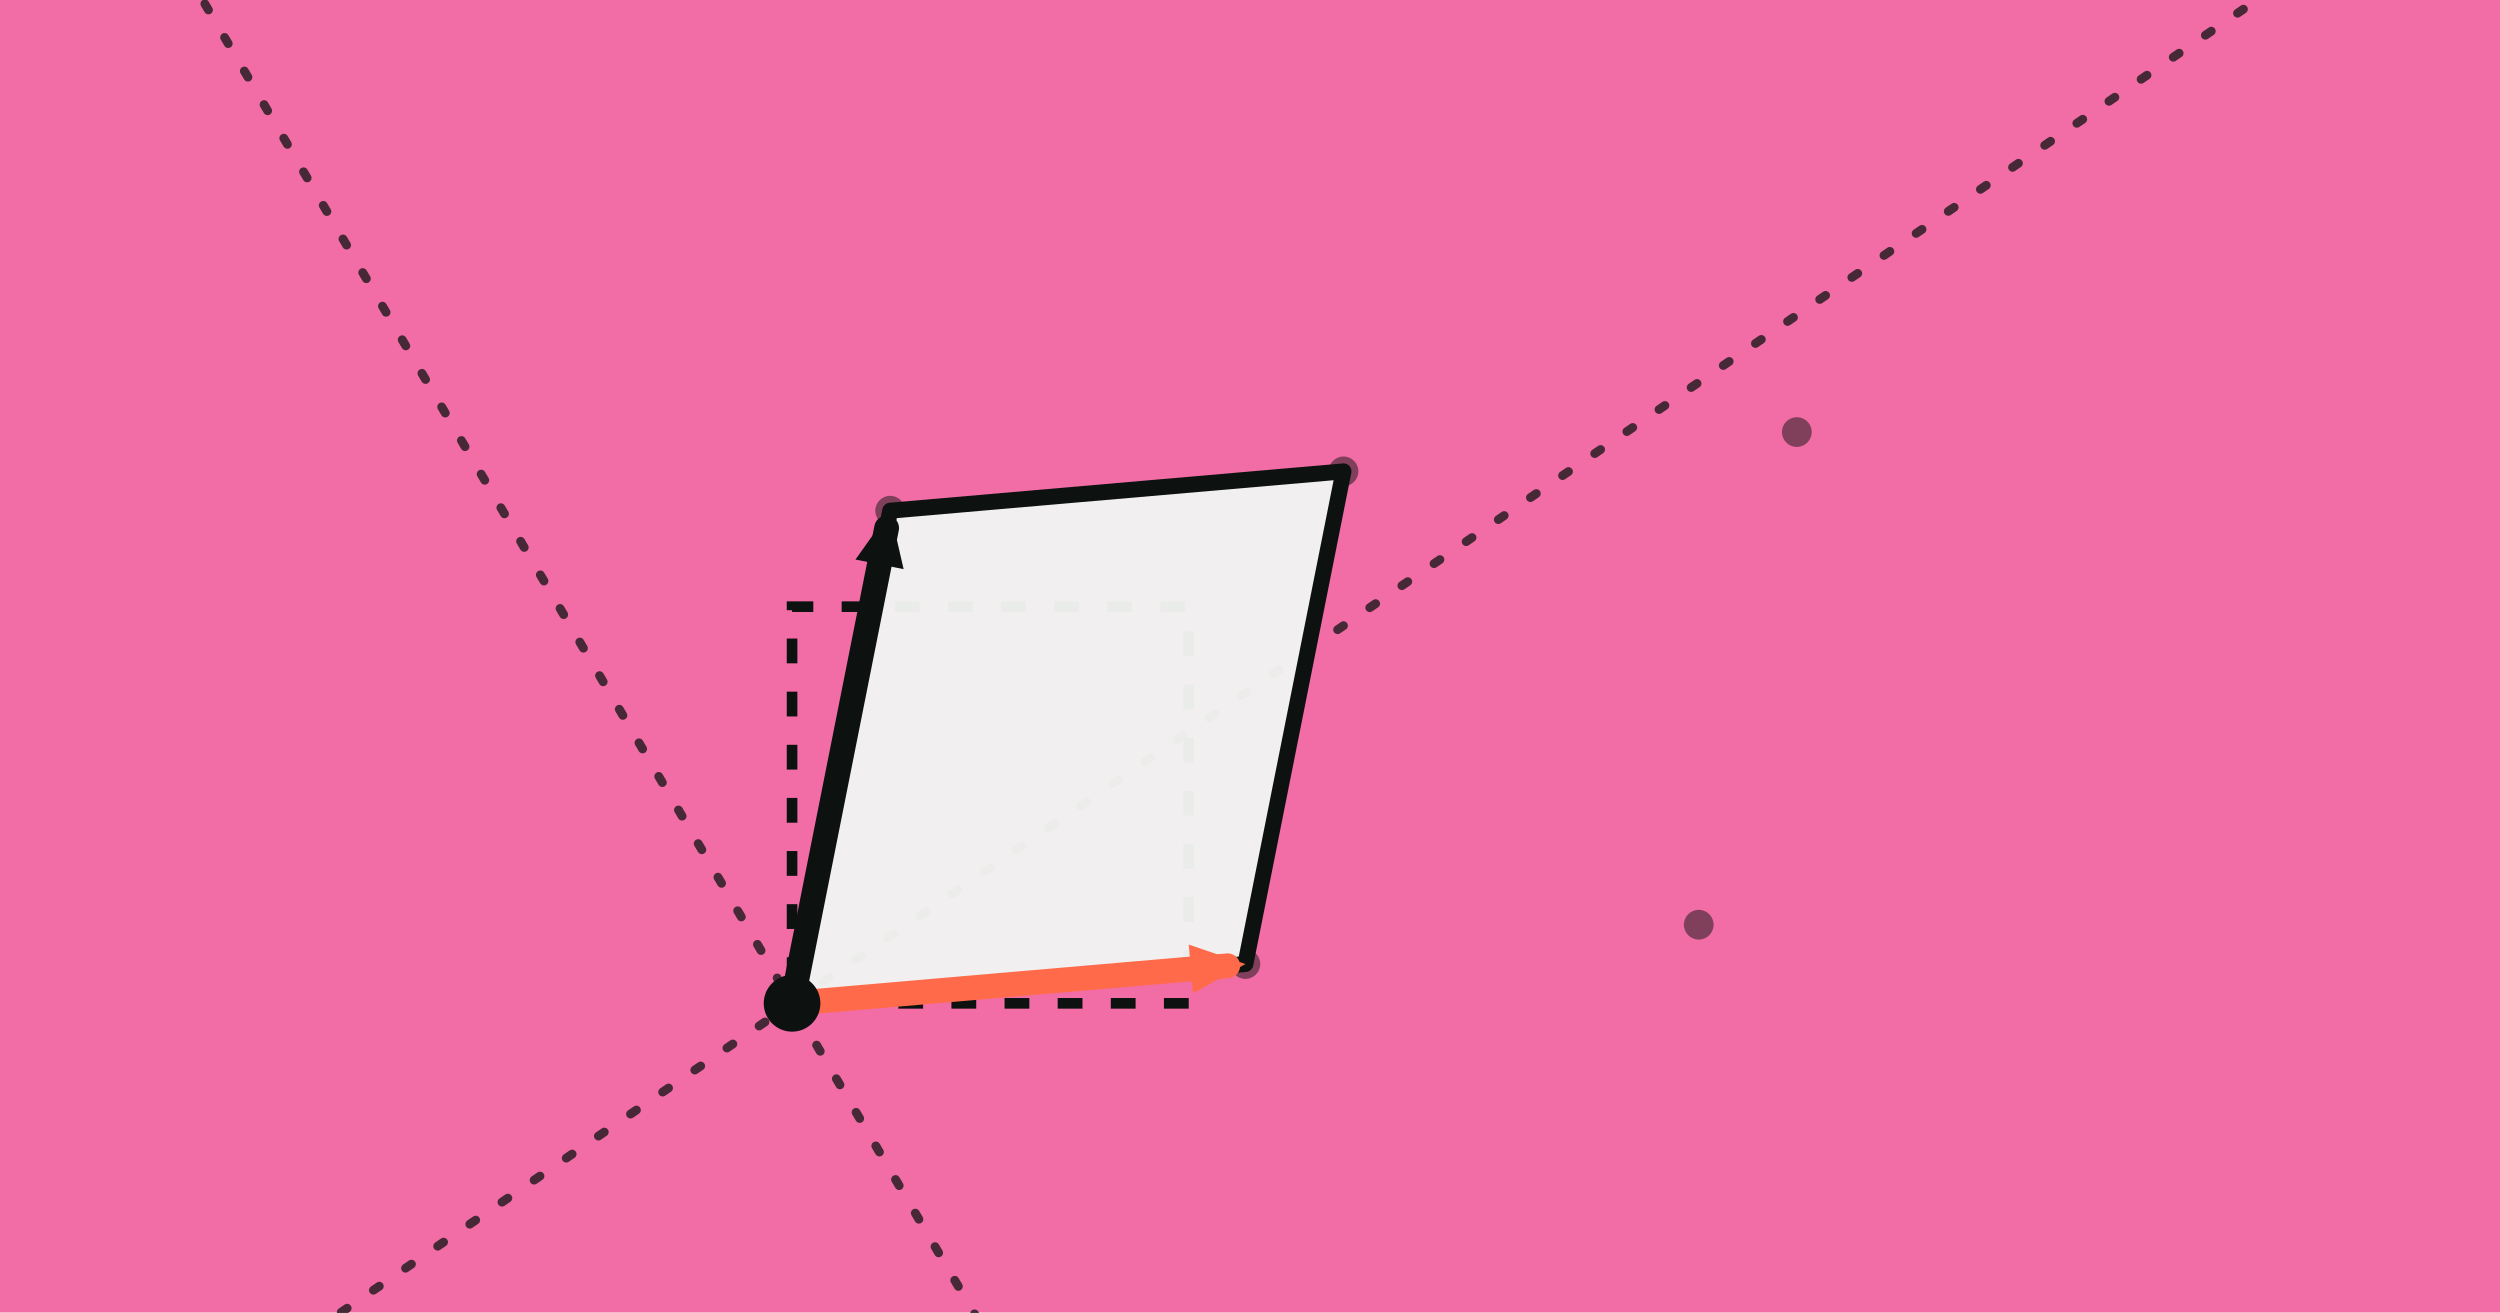
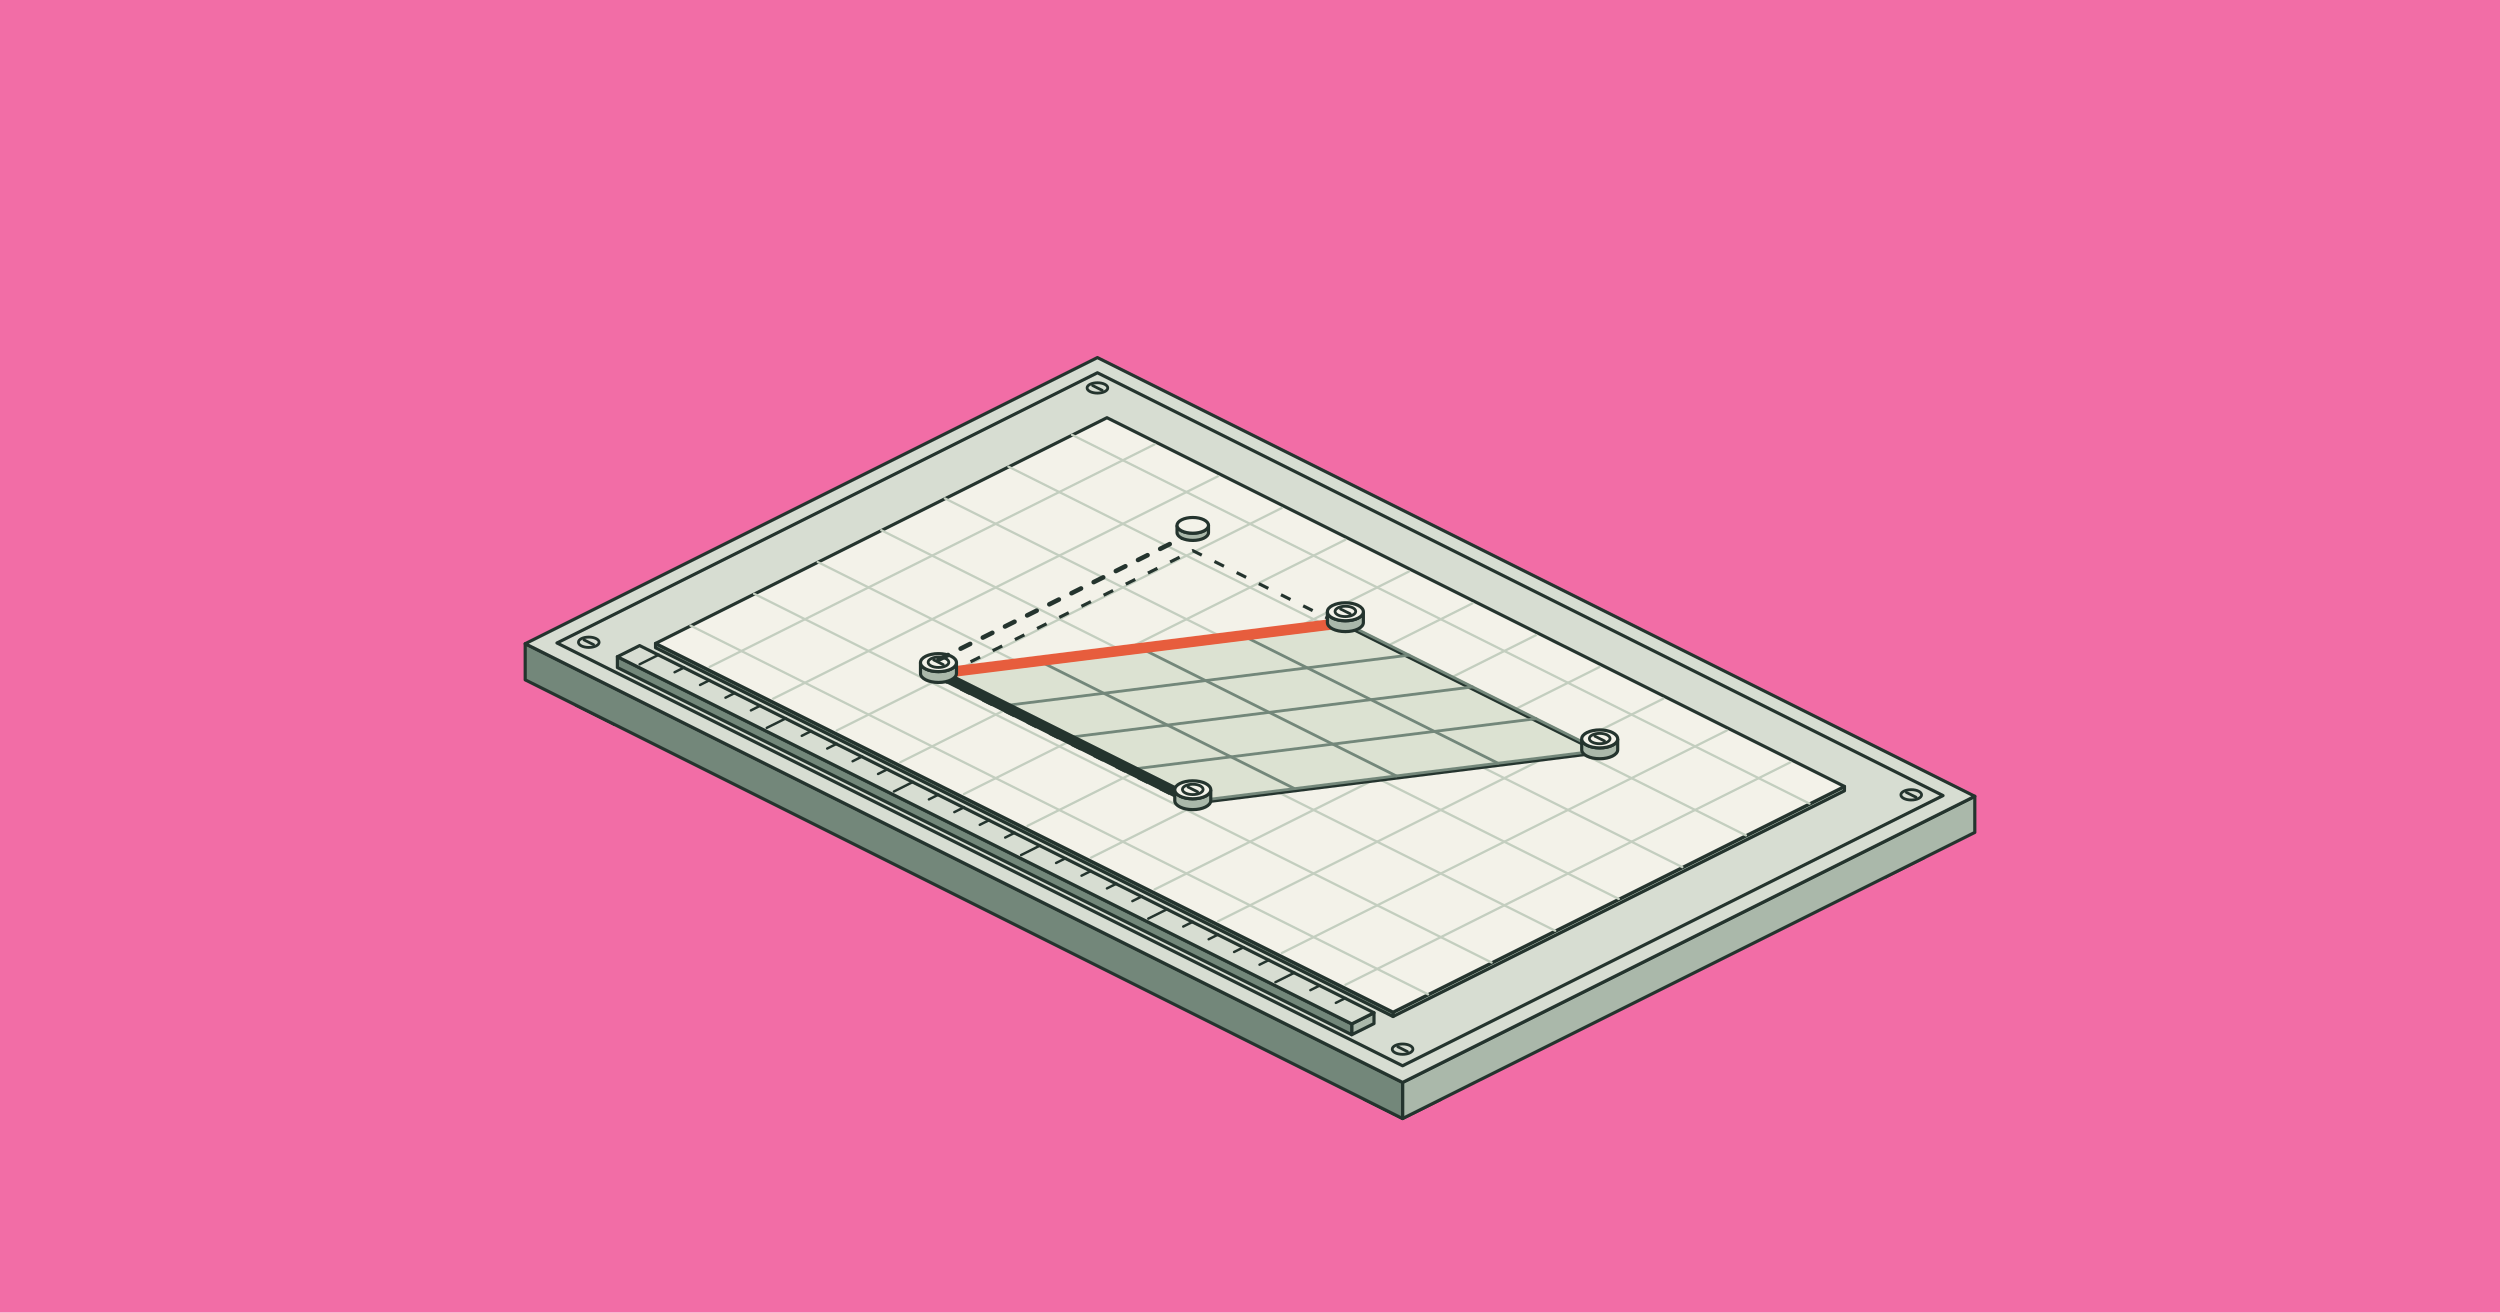
<svg xmlns="http://www.w3.org/2000/svg" viewBox="0 0 1200 630" width="1200" height="630">
  <rect width="1200" height="630" fill="#f26da6" />
  <g transform="translate(192 43) scale(1.7)">
-     <circle cx="110.7" cy="258" r="4.2" fill="#0d1210" opacity="0.5" />
-     <circle cx="138.4" cy="118.9" r="4.2" fill="#0d1210" opacity="0.5" />
-     <circle cx="238.7" cy="246.9" r="4.2" fill="#0d1210" opacity="0.5" />
-     <circle cx="266.4" cy="107.8" r="4.2" fill="#0d1210" opacity="0.5" />
-     <circle cx="366.7" cy="235.8" r="4.2" fill="#0d1210" opacity="0.5" />
-     <circle cx="394.4" cy="96.7" r="4.2" fill="#0d1210" opacity="0.5" />
-     <line x1="-225.3" y1="488.2" x2="670.7" y2="-125.6" stroke="#0d1210" stroke-width="2.5" stroke-dasharray="2 9" stroke-linecap="round" opacity="0.75" />
-     <line x1="308.1" y1="594" x2="-218.3" y2="-302" stroke="#0d1210" stroke-width="2.5" stroke-dasharray="2 9" stroke-linecap="round" opacity="0.75" />
-     <polygon points="110.7,258 222.7,258 222.7,146 110.7,146" fill="none" stroke="#0d1210" stroke-width="3" stroke-dasharray="7 8" />
-     <polygon points="110.7,258 238.7,246.9 266.4,107.8 138.4,118.9" fill="#f3f5f2" opacity="0.96" />
-     <polygon pathLength="1" points="110.7,258 238.7,246.9 266.4,107.8 138.4,118.9" fill="none" stroke="#0d1210" stroke-width="4.5" stroke-linejoin="round" />
-     <line pathLength="1" x1="110.7" y1="258" x2="233.7" y2="247.4" stroke="#ff6b4a" stroke-width="7" stroke-linecap="round" />
-     <polygon points="238.7,246.9 223.9,255.2 222.7,241.4" fill="#ff6b4a" />
-     <line pathLength="1" x1="110.7" y1="258" x2="137.4" y2="123.8" stroke="#0d1210" stroke-width="7" stroke-linecap="round" />
-     <polygon points="138.4,118.9 142.2,135.4 128.6,132.7" fill="#0d1210" />
-     <circle cx="110.7" cy="258" r="8" fill="#0d1210" />
+     <polygon points="207.69,98.44 207.69,105.58 196.92,110.97 196.92,103.83" fill="#aab8aa" stroke="#24342e" stroke-width=".9" stroke-linejoin="round" />
+     <polygon points="186.14,98.44 196.92,103.83 196.92,110.97 186.14,105.58" fill="#73877a" stroke="#24342e" stroke-width=".9" stroke-linejoin="round" />
+     <polygon points="196.92,93.05 207.69,98.44 196.92,103.83 186.14,98.44" fill="#24342e" stroke="#24342e" stroke-width=".9" stroke-linejoin="round" />
+     <polygon points="430.29,209.74 430.29,216.88 419.52,222.27 419.52,215.13" fill="#aab8aa" stroke="#24342e" stroke-width=".9" stroke-linejoin="round" />
+     <polygon points="408.75,209.74 419.52,215.13 419.52,222.27 408.75,216.88" fill="#73877a" stroke="#24342e" stroke-width=".9" stroke-linejoin="round" />
+     <polygon points="419.52,204.36 430.29,209.74 419.52,215.13 408.75,209.74" fill="#24342e" stroke="#24342e" stroke-width=".9" stroke-linejoin="round" />
+     <polygon points="71.25,166.66 71.25,173.8 60.48,179.18 60.48,172.04" fill="#aab8aa" stroke="#24342e" stroke-width=".9" stroke-linejoin="round" />
+     <polygon points="49.71,166.66 60.48,172.04 60.48,179.18 49.71,173.8" fill="#73877a" stroke="#24342e" stroke-width=".9" stroke-linejoin="round" />
+     <polygon points="60.48,161.27 71.25,166.66 60.48,172.04 49.71,166.66" fill="#24342e" stroke="#24342e" stroke-width=".9" stroke-linejoin="round" />
+     <polygon points="293.86,277.96 293.86,285.1 283.08,290.49 283.08,283.35" fill="#aab8aa" stroke="#24342e" stroke-width=".9" stroke-linejoin="round" />
+     <polygon points="272.31,277.96 283.08,283.35 283.08,290.49 272.31,285.1" fill="#73877a" stroke="#24342e" stroke-width=".9" stroke-linejoin="round" />
+     <polygon points="283.08,272.57 293.86,277.96 283.08,283.35 272.31,277.96" fill="#24342e" stroke="#24342e" stroke-width=".9" stroke-linejoin="round" />
+     <polygon points="444.65,199.54 444.65,209.74 283.08,290.53 283.08,280.33" fill="#aab8aa" stroke="#24342e" stroke-width=".9" stroke-linejoin="round" />
+     <polygon points="35.35,156.46 283.08,280.33 283.08,290.53 35.35,166.66" fill="#73877a" stroke="#24342e" stroke-width=".9" stroke-linejoin="round" />
+     <polygon points="196.92,75.67 444.65,199.54 283.08,280.33 35.35,156.46" fill="#d7ddd2" stroke="#24342e" stroke-width=".9" stroke-linejoin="round" />
+     <polygon points="196.92,79.96 435.68,199.34 283.08,275.63 44.32,156.25" fill="#d7ddd2" stroke="#24342e" stroke-width=".9" stroke-linejoin="round" />
+     <ellipse cx="196.92" cy="84.24" rx="2.92" ry="1.46" fill="none" stroke="#24342e" stroke-width="0.8" />
+     <path d="M195.57 83.57L198.26 84.91" fill="none" stroke="#24342e" stroke-width="0.8" stroke-linecap="round" stroke-linejoin="round" />
+     <ellipse cx="53.3" cy="156.05" rx="2.92" ry="1.46" fill="none" stroke="#24342e" stroke-width="0.8" />
+     <path d="M51.95 155.38L54.65 156.72" fill="none" stroke="#24342e" stroke-width="0.8" stroke-linecap="round" stroke-linejoin="round" />
+     <ellipse cx="426.7" cy="199.13" rx="2.92" ry="1.46" fill="none" stroke="#24342e" stroke-width="0.8" />
+     <path d="M425.35 198.46L428.05 199.81" fill="none" stroke="#24342e" stroke-width="0.8" stroke-linecap="round" stroke-linejoin="round" />
+     <ellipse cx="283.08" cy="270.94" rx="2.92" ry="1.46" fill="none" stroke="#24342e" stroke-width="0.8" />
+     <path d="M281.74 270.27L284.43 271.62" fill="none" stroke="#24342e" stroke-width="0.8" stroke-linecap="round" stroke-linejoin="round" />
+     <polygon points="407.85,196.77 407.85,197.99 280.39,261.72 280.39,260.5" fill="#aab8aa" stroke="#24342e" stroke-width=".9" stroke-linejoin="round" />
+     <polygon points="72.15,156.38 280.39,260.5 280.39,261.72 72.15,157.6" fill="#73877a" stroke="#24342e" stroke-width=".9" stroke-linejoin="round" />
+     <polygon points="199.61,92.65 407.85,196.77 280.39,260.5 72.15,156.38" fill="#f3f2e9" stroke="#24342e" stroke-width=".9" stroke-linejoin="round" />
+     <path d="M213.07 100.17L87.41 163.01" fill="none" stroke="#c3cebf" stroke-width="0.65" stroke-linecap="round" stroke-linejoin="round" />
+     <path d="M231.02 109.15L105.36 171.98" fill="none" stroke="#c3cebf" stroke-width="0.65" stroke-linecap="round" stroke-linejoin="round" />
+     <path d="M248.98 118.13L123.31 180.96" fill="none" stroke="#c3cebf" stroke-width="0.65" stroke-linecap="round" stroke-linejoin="round" />
+     <path d="M266.93 127.1L141.26 189.93" fill="none" stroke="#c3cebf" stroke-width="0.65" stroke-linecap="round" stroke-linejoin="round" />
+     <path d="M284.88 136.08L159.22 198.91" fill="none" stroke="#c3cebf" stroke-width="0.65" stroke-linecap="round" stroke-linejoin="round" />
+     <path d="M302.83 145.05L177.17 207.89" fill="none" stroke="#c3cebf" stroke-width="0.65" stroke-linecap="round" stroke-linejoin="round" />
+     <path d="M320.78 154.03L195.12 216.86" fill="none" stroke="#c3cebf" stroke-width="0.65" stroke-linecap="round" stroke-linejoin="round" />
+     <path d="M338.74 163.01L213.07 225.84" fill="none" stroke="#c3cebf" stroke-width="0.65" stroke-linecap="round" stroke-linejoin="round" />
+     <path d="M356.69 171.98L231.02 234.81" fill="none" stroke="#c3cebf" stroke-width="0.65" stroke-linecap="round" stroke-linejoin="round" />
+     <path d="M374.64 180.96L248.98 243.79" fill="none" stroke="#c3cebf" stroke-width="0.65" stroke-linecap="round" stroke-linejoin="round" />
+     <path d="M392.59 189.93L266.93 252.77" fill="none" stroke="#c3cebf" stroke-width="0.65" stroke-linecap="round" stroke-linejoin="round" />
+     <path d="M189.73 97.48L397.98 201.6" fill="none" stroke="#c3cebf" stroke-width="0.65" stroke-linecap="round" stroke-linejoin="round" />
+     <path d="M171.78 106.46L380.03 210.58" fill="none" stroke="#c3cebf" stroke-width="0.65" stroke-linecap="round" stroke-linejoin="round" />
+     <path d="M153.83 115.43L362.07 219.55" fill="none" stroke="#c3cebf" stroke-width="0.65" stroke-linecap="round" stroke-linejoin="round" />
+     <path d="M135.88 124.41L344.12 228.53" fill="none" stroke="#c3cebf" stroke-width="0.65" stroke-linecap="round" stroke-linejoin="round" />
+     <path d="M117.93 133.39L326.17 237.51" fill="none" stroke="#c3cebf" stroke-width="0.65" stroke-linecap="round" stroke-linejoin="round" />
+     <path d="M99.97 142.36L308.22 246.48" fill="none" stroke="#c3cebf" stroke-width="0.65" stroke-linecap="round" stroke-linejoin="round" />
+     <path d="M82.02 151.34L290.27 255.46" fill="none" stroke="#c3cebf" stroke-width="0.65" stroke-linecap="round" stroke-linejoin="round" />
+     <polygon points="152.04,166.09 223.84,201.99 295.65,166.09 223.84,130.18" fill="none" stroke="#24342e" stroke-width=".9" stroke-linejoin="round" stroke-dasharray="3 4" />
+     <polygon points="152.04,165.68 223.84,201.58 338.74,187.22 266.93,151.32" fill="#dce2d2" stroke="#24342e" stroke-width=".9" stroke-linejoin="round" />
+     <path d="M152.04 165.07L266.93 150.7" fill="none" stroke="#73877a" stroke-width="0.8" stroke-linecap="round" stroke-linejoin="round" />
+     <path d="M152.04 165.07L223.84 200.97" fill="none" stroke="#73877a" stroke-width="0.8" stroke-linecap="round" stroke-linejoin="round" />
+     <path d="M169.99 174.04L284.88 159.68" fill="none" stroke="#73877a" stroke-width="0.8" stroke-linecap="round" stroke-linejoin="round" />
+     <path d="M180.76 161.48L252.57 197.38" fill="none" stroke="#73877a" stroke-width="0.8" stroke-linecap="round" stroke-linejoin="round" />
+     <path d="M187.94 183.02L302.83 168.66" fill="none" stroke="#73877a" stroke-width="0.8" stroke-linecap="round" stroke-linejoin="round" />
+     <path d="M209.48 157.89L281.29 193.79" fill="none" stroke="#73877a" stroke-width="0.8" stroke-linecap="round" stroke-linejoin="round" />
+     <path d="M205.89 191.99L320.78 177.63" fill="none" stroke="#73877a" stroke-width="0.8" stroke-linecap="round" stroke-linejoin="round" />
+     <path d="M238.2 154.3L310.01 190.2" fill="none" stroke="#73877a" stroke-width="0.8" stroke-linecap="round" stroke-linejoin="round" />
+     <path d="M223.84 200.97L338.74 186.61" fill="none" stroke="#73877a" stroke-width="0.8" stroke-linecap="round" stroke-linejoin="round" />
+     <path d="M266.93 150.7L338.74 186.61" fill="none" stroke="#73877a" stroke-width="0.8" stroke-linecap="round" stroke-linejoin="round" />
+     <path d="M152.04 164.86L223.84 200.77" fill="none" stroke="#24342e" stroke-width="3" stroke-linecap="round" stroke-linejoin="round" />
+     <path d="M152.04 164.86L266.93 150.5" fill="none" stroke="#e75d3d" stroke-width="3" stroke-linecap="round" stroke-linejoin="round" />
+     <path d="M146.96 161.8A5.08 2.54 0 0 0 157.12 161.8V164.86A5.08 2.54 0 0 1 146.96 164.86Z" fill="#aab8aa" stroke="#24342e" stroke-width=".9" />
+     <ellipse cx="152.04" cy="161.8" rx="5.08" ry="2.54" fill="#f3f2e9" stroke="#24342e" stroke-width=".9" />
+     <ellipse cx="152.04" cy="161.7" rx="2.92" ry="1.46" fill="none" stroke="#24342e" stroke-width="0.8" />
+     <path d="M150.69 161.03L153.38 162.37" fill="none" stroke="#24342e" stroke-width="0.8" stroke-linecap="round" stroke-linejoin="round" />
+     <path d="M218.76 197.71A5.08 2.54 0 0 0 228.92 197.71V200.77A5.08 2.54 0 0 1 218.76 200.77Z" fill="#aab8aa" stroke="#24342e" stroke-width=".9" />
+     <ellipse cx="223.84" cy="197.71" rx="5.08" ry="2.54" fill="#f3f2e9" stroke="#24342e" stroke-width=".9" />
+     <ellipse cx="223.84" cy="197.6" rx="2.92" ry="1.46" fill="none" stroke="#24342e" stroke-width="0.8" />
+     <path d="M222.5 196.93L225.19 198.28" fill="none" stroke="#24342e" stroke-width="0.8" stroke-linecap="round" stroke-linejoin="round" />
+     <path d="M333.66 183.34A5.08 2.54 0 0 0 343.82 183.34V186.4A5.08 2.54 0 0 1 333.66 186.4Z" fill="#aab8aa" stroke="#24342e" stroke-width=".9" />
+     <ellipse cx="338.74" cy="183.34" rx="5.08" ry="2.54" fill="#f3f2e9" stroke="#24342e" stroke-width=".9" />
+     <ellipse cx="338.74" cy="183.24" rx="2.92" ry="1.46" fill="none" stroke="#24342e" stroke-width="0.8" />
+     <path d="M337.39 182.57L340.08 183.92" fill="none" stroke="#24342e" stroke-width="0.8" stroke-linecap="round" stroke-linejoin="round" />
+     <path d="M261.85 147.44A5.08 2.54 0 0 0 272.01 147.44V150.5A5.08 2.54 0 0 1 261.85 150.5Z" fill="#aab8aa" stroke="#24342e" stroke-width=".9" />
+     <ellipse cx="266.93" cy="147.44" rx="5.08" ry="2.54" fill="#f3f2e9" stroke="#24342e" stroke-width=".9" />
+     <ellipse cx="266.93" cy="147.34" rx="2.92" ry="1.46" fill="none" stroke="#24342e" stroke-width="0.8" />
+     <path d="M265.58 146.67L268.27 148.01" fill="none" stroke="#24342e" stroke-width="0.8" stroke-linecap="round" stroke-linejoin="round" />
+     <polygon points="275.01,260.66 275.01,263.72 268.72,266.86 268.72,263.8" fill="#aab8aa" stroke="#24342e" stroke-width=".9" stroke-linejoin="round" />
+     <polygon points="61.38,160.13 268.72,263.8 268.72,266.86 61.38,163.19" fill="#73877a" stroke="#24342e" stroke-width=".9" stroke-linejoin="round" />
+     <polygon points="67.66,156.99 275.01,260.66 268.72,263.8 61.38,160.13" fill="#d7ddd2" stroke="#24342e" stroke-width=".9" stroke-linejoin="round" />
+     <path d="M73.05 159.58L67.66 162.27" fill="none" stroke="#24342e" stroke-width="0.7" stroke-linecap="round" stroke-linejoin="round" />
+     <path d="M80.23 163.17L77.53 164.52" fill="none" stroke="#24342e" stroke-width="0.7" stroke-linecap="round" stroke-linejoin="round" />
+     <path d="M87.41 166.76L84.72 168.11" fill="none" stroke="#24342e" stroke-width="0.7" stroke-linecap="round" stroke-linejoin="round" />
+     <path d="M94.59 170.35L91.9 171.7" fill="none" stroke="#24342e" stroke-width="0.7" stroke-linecap="round" stroke-linejoin="round" />
+     <path d="M101.77 173.94L99.08 175.29" fill="none" stroke="#24342e" stroke-width="0.7" stroke-linecap="round" stroke-linejoin="round" />
+     <path d="M108.95 177.53L103.56 180.22" fill="none" stroke="#24342e" stroke-width="0.7" stroke-linecap="round" stroke-linejoin="round" />
+     <path d="M116.13 181.12L113.44 182.47" fill="none" stroke="#24342e" stroke-width="0.7" stroke-linecap="round" stroke-linejoin="round" />
+     <path d="M123.31 184.71L120.62 186.06" fill="none" stroke="#24342e" stroke-width="0.7" stroke-linecap="round" stroke-linejoin="round" />
+     <path d="M130.49 188.3L127.8 189.65" fill="none" stroke="#24342e" stroke-width="0.7" stroke-linecap="round" stroke-linejoin="round" />
+     <path d="M137.67 191.89L134.98 193.24" fill="none" stroke="#24342e" stroke-width="0.7" stroke-linecap="round" stroke-linejoin="round" />
+     <path d="M144.85 195.48L139.47 198.18" fill="none" stroke="#24342e" stroke-width="0.7" stroke-linecap="round" stroke-linejoin="round" />
+     <path d="M152.04 199.07L149.34 200.42" fill="none" stroke="#24342e" stroke-width="0.7" stroke-linecap="round" stroke-linejoin="round" />
+     <path d="M159.22 202.66L156.52 204.01" fill="none" stroke="#24342e" stroke-width="0.7" stroke-linecap="round" stroke-linejoin="round" />
+     <path d="M166.4 206.25L163.7 207.6" fill="none" stroke="#24342e" stroke-width="0.7" stroke-linecap="round" stroke-linejoin="round" />
+     <path d="M173.58 209.84L170.88 211.19" fill="none" stroke="#24342e" stroke-width="0.7" stroke-linecap="round" stroke-linejoin="round" />
+     <path d="M180.76 213.43L175.37 216.13" fill="none" stroke="#24342e" stroke-width="0.7" stroke-linecap="round" stroke-linejoin="round" />
+     <path d="M187.94 217.03L185.25 218.37" fill="none" stroke="#24342e" stroke-width="0.7" stroke-linecap="round" stroke-linejoin="round" />
+     <path d="M195.12 220.62L192.43 221.96" fill="none" stroke="#24342e" stroke-width="0.7" stroke-linecap="round" stroke-linejoin="round" />
+     <path d="M202.3 224.21L199.61 225.55" fill="none" stroke="#24342e" stroke-width="0.7" stroke-linecap="round" stroke-linejoin="round" />
+     <path d="M209.48 227.8L206.79 229.14" fill="none" stroke="#24342e" stroke-width="0.7" stroke-linecap="round" stroke-linejoin="round" />
+     <path d="M216.66 231.39L211.28 234.08" fill="none" stroke="#24342e" stroke-width="0.7" stroke-linecap="round" stroke-linejoin="round" />
+     <path d="M223.84 234.98L221.15 236.32" fill="none" stroke="#24342e" stroke-width="0.7" stroke-linecap="round" stroke-linejoin="round" />
+     <path d="M231.02 238.57L228.33 239.91" fill="none" stroke="#24342e" stroke-width="0.7" stroke-linecap="round" stroke-linejoin="round" />
+     <path d="M238.2 242.16L235.51 243.5" fill="none" stroke="#24342e" stroke-width="0.7" stroke-linecap="round" stroke-linejoin="round" />
+     <path d="M245.39 245.75L242.69 247.09" fill="none" stroke="#24342e" stroke-width="0.7" stroke-linecap="round" stroke-linejoin="round" />
+     <path d="M252.57 249.34L247.18 252.03" fill="none" stroke="#24342e" stroke-width="0.7" stroke-linecap="round" stroke-linejoin="round" />
+     <path d="M259.75 252.93L257.05 254.28" fill="none" stroke="#24342e" stroke-width="0.7" stroke-linecap="round" stroke-linejoin="round" />
+     <path d="M266.93 256.52L264.24 257.87" fill="none" stroke="#24342e" stroke-width="0.7" stroke-linecap="round" stroke-linejoin="round" />
+     <path d="M152.04 160.99L223.84 125.08" fill="none" stroke="#24342e" stroke-width="1.3" stroke-linecap="round" stroke-linejoin="round" stroke-dasharray="3 4" />
+     <g class="i-shear-tip" style="--shear-x:43.08px;--shear-y:21.54px">
+       <path d="M219.4 123.04A4.44 2.22 0 0 0 228.28 123.04V125.08A4.44 2.22 0 0 1 219.4 125.08Z" fill="#aab8aa" stroke="#24342e" stroke-width=".9" />
+       <ellipse cx="223.84" cy="123.04" rx="4.44" ry="2.22" fill="#f3f2e9" stroke="#24342e" stroke-width=".9" />
+     </g>
  </g>
</svg>
